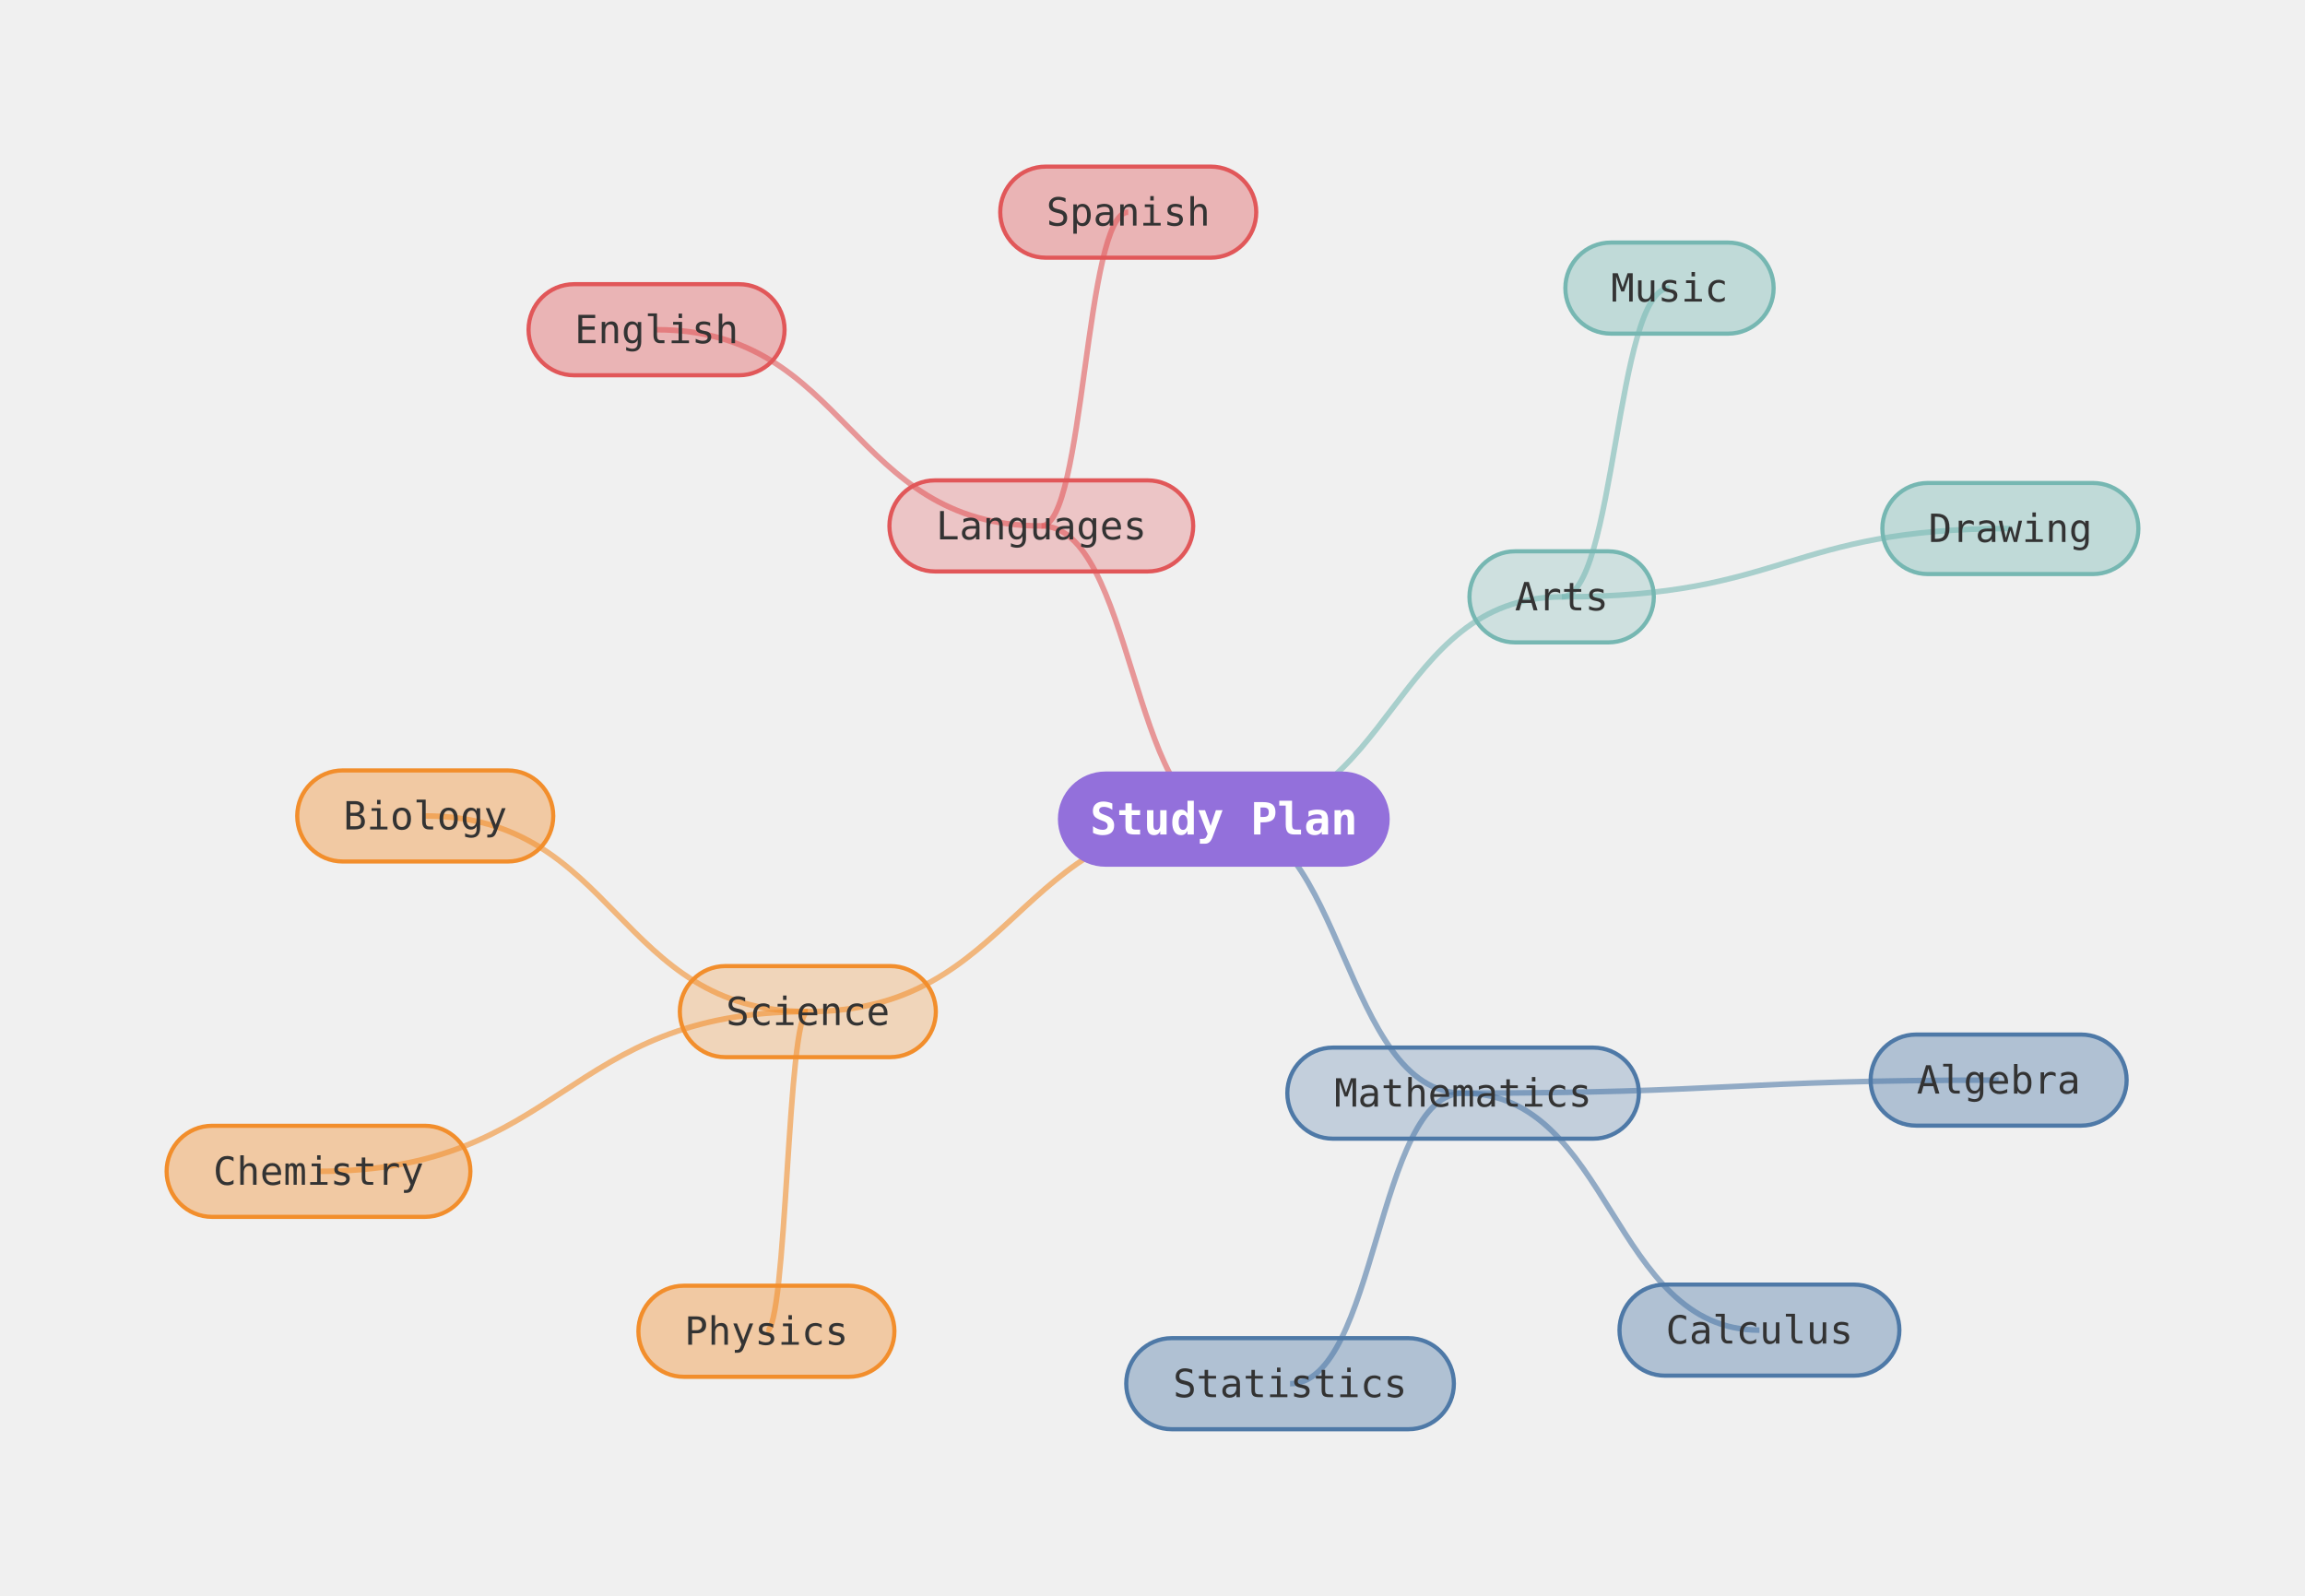
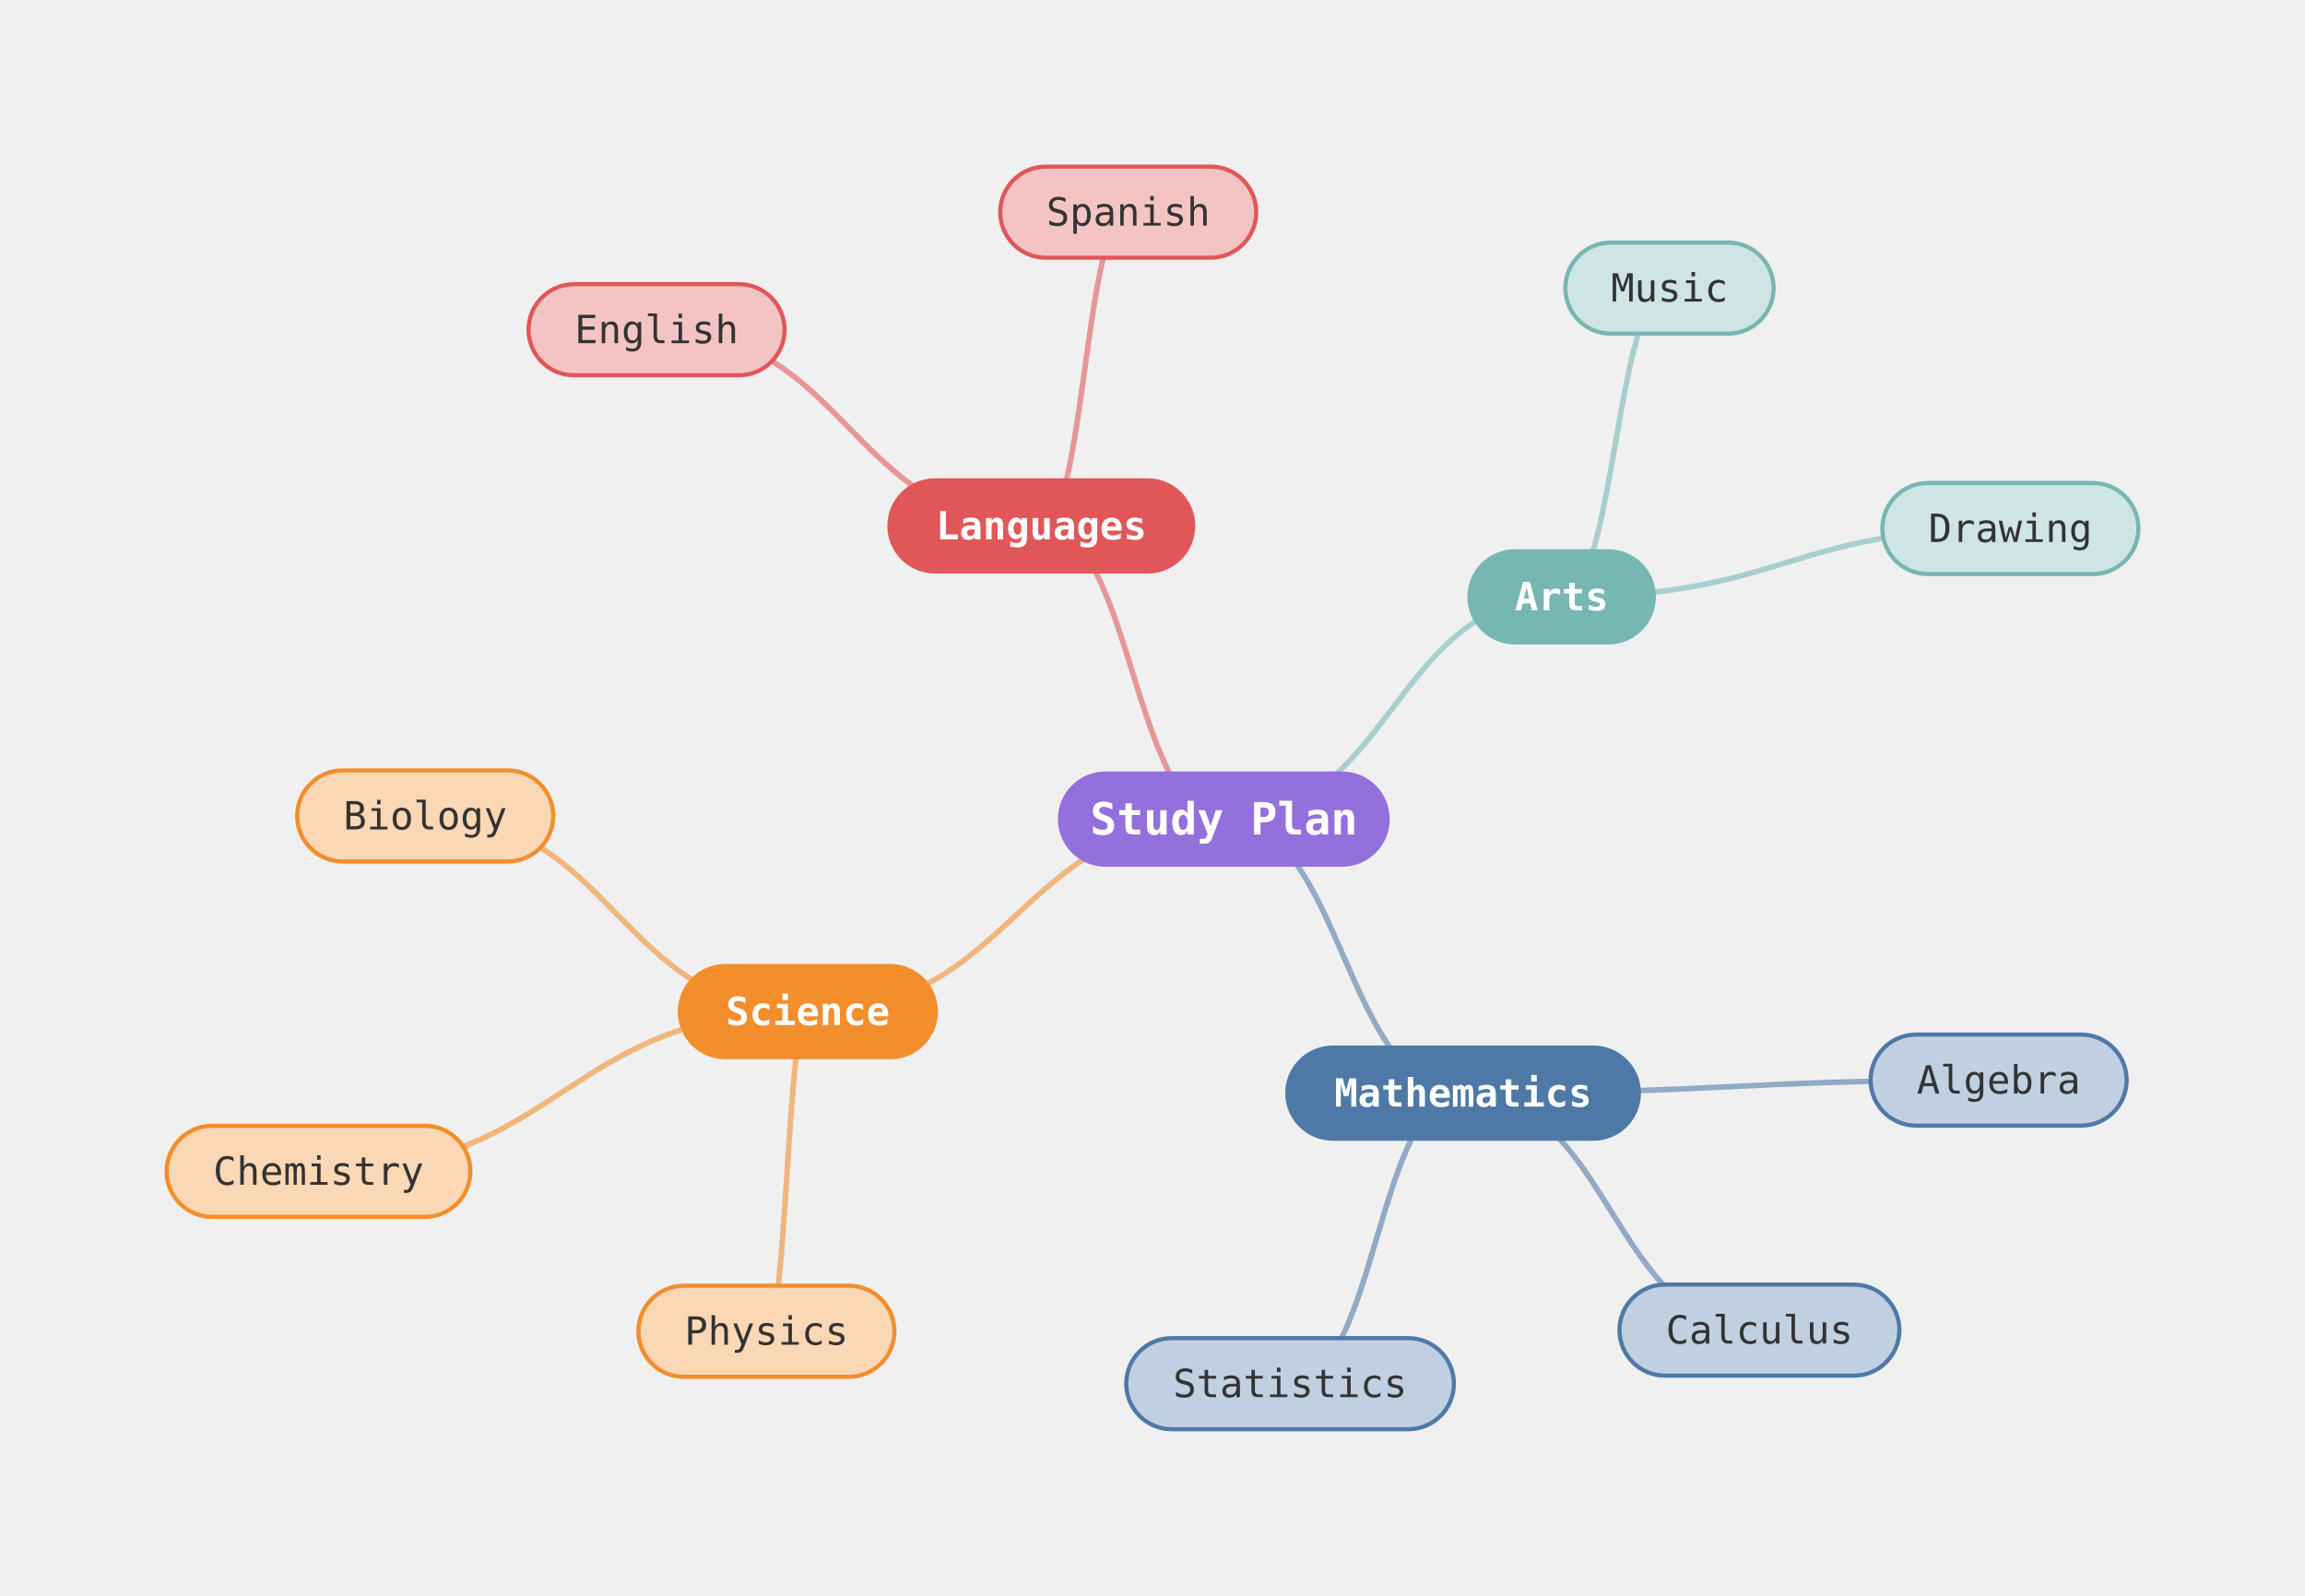
<svg xmlns="http://www.w3.org/2000/svg" viewBox="0 0 830.08 574.69" width="830.08" height="574.69">
  <g transform="translate(20, 20)">
    <path d="M420.72 274.98 C463.81 274.98 463.81 373.66 506.89 373.66" fill="none" stroke="#4e79a796" stroke-width="2" />
    <path d="M506.89 373.66 C603.32 373.66 603.32 368.96 699.75 368.96" fill="none" stroke="#4e79a796" stroke-width="2" />
    <path d="M506.89 373.66 C560.25 373.66 560.25 459 613.61 459" fill="none" stroke="#4e79a796" stroke-width="2" />
    <path d="M506.89 373.66 C475.74 373.66 475.74 478.29 444.58 478.29" fill="none" stroke="#4e79a796" stroke-width="2" />
    <path d="M420.72 274.98 C345.82 274.98 345.82 344.3 270.92 344.3" fill="none" stroke="#f28e2c96" stroke-width="2" />
    <path d="M270.92 344.3 C263.46 344.3 263.46 459.41 256 459.41" fill="none" stroke="#f28e2c96" stroke-width="2" />
    <path d="M270.92 344.3 C182.81 344.3 182.81 401.82 94.7 401.82" fill="none" stroke="#f28e2c96" stroke-width="2" />
    <path d="M270.92 344.3 C202.03 344.3 202.03 273.84 133.14 273.84" fill="none" stroke="#f28e2c96" stroke-width="2" />
    <path d="M420.72 274.98 C387.86 274.98 387.86 169.39 355 169.39" fill="none" stroke="#e1575996" stroke-width="2" />
    <path d="M355 169.39 C285.72 169.39 285.72 98.74 216.44 98.74" fill="none" stroke="#e1575996" stroke-width="2" />
    <path d="M355 169.39 C370.65 169.39 370.65 56.4 386.3 56.4" fill="none" stroke="#e1575996" stroke-width="2" />
    <path d="M420.72 274.98 C481.55 274.98 481.55 194.94 542.38 194.94" fill="none" stroke="#76b7b296" stroke-width="2" />
    <path d="M542.38 194.94 C561.8 194.94 561.8 83.75 581.22 83.75" fill="none" stroke="#76b7b296" stroke-width="2" />
    <path d="M542.38 194.94 C623.18 194.94 623.18 170.33 703.98 170.33" fill="none" stroke="#76b7b296" stroke-width="2" />
    <rect x="361.72" y="258.58" width="118" height="32.8" rx="16.4" ry="16.4" fill="#9370db" stroke="#9370db" stroke-width="1.5" />
    <text x="420.72" y="274.98" text-anchor="middle" dominant-baseline="central" font-size="16px" font-family="'Intel One Mono', 'SF Mono', 'Cascadia Code', 'JetBrains Mono', 'Fira Code', 'Consolas', 'Menlo', monospace" fill="#ffffff" font-weight="bold">Study Plan</text>
-     <rect x="443.59" y="357.26" width="126.6" height="32.8" rx="16.4" ry="16.4" fill="#4e79a746" stroke="#4e79a7" stroke-width="1.5" />
-     <text x="506.89" y="373.66" text-anchor="middle" dominant-baseline="central" font-size="14px" font-family="'Intel One Mono', 'SF Mono', 'Cascadia Code', 'JetBrains Mono', 'Fira Code', 'Consolas', 'Menlo', monospace" fill="#333333">Mathematics</text>
-     <rect x="653.65" y="352.56" width="92.2" height="32.8" rx="16.4" ry="16.4" fill="#4e79a764" stroke="#4e79a7" stroke-width="1.5" />
+     <rect x="443.59" y="357.26" width="126.6" height="32.8" rx="16.4" ry="16.4" fill="#4e79a7" stroke="#4e79a7" stroke-width="1.5" />
+     <text x="506.89" y="373.66" text-anchor="middle" dominant-baseline="central" font-size="14px" font-family="'Intel One Mono', 'SF Mono', 'Cascadia Code', 'JetBrains Mono', 'Fira Code', 'Consolas', 'Menlo', monospace" fill="#ffffff" font-weight="bold">Mathematics</text>
+     <rect x="653.65" y="352.56" width="92.2" height="32.8" rx="16.4" ry="16.4" fill="#c1d0e0" stroke="#4e79a7" stroke-width="1.5" />
    <text x="699.75" y="368.96" text-anchor="middle" dominant-baseline="central" font-size="14px" font-family="'Intel One Mono', 'SF Mono', 'Cascadia Code', 'JetBrains Mono', 'Fira Code', 'Consolas', 'Menlo', monospace" fill="#333333">Algebra</text>
-     <rect x="563.21" y="442.6" width="100.8" height="32.8" rx="16.4" ry="16.4" fill="#4e79a764" stroke="#4e79a7" stroke-width="1.5" />
+     <rect x="563.21" y="442.6" width="100.8" height="32.8" rx="16.4" ry="16.4" fill="#c1d0e0" stroke="#4e79a7" stroke-width="1.5" />
    <text x="613.61" y="459" text-anchor="middle" dominant-baseline="central" font-size="14px" font-family="'Intel One Mono', 'SF Mono', 'Cascadia Code', 'JetBrains Mono', 'Fira Code', 'Consolas', 'Menlo', monospace" fill="#333333">Calculus</text>
-     <rect x="385.58" y="461.89" width="118" height="32.8" rx="16.4" ry="16.4" fill="#4e79a764" stroke="#4e79a7" stroke-width="1.5" />
+     <rect x="385.58" y="461.89" width="118" height="32.8" rx="16.4" ry="16.4" fill="#c1d0e0" stroke="#4e79a7" stroke-width="1.5" />
    <text x="444.58" y="478.29" text-anchor="middle" dominant-baseline="central" font-size="14px" font-family="'Intel One Mono', 'SF Mono', 'Cascadia Code', 'JetBrains Mono', 'Fira Code', 'Consolas', 'Menlo', monospace" fill="#333333">Statistics</text>
-     <rect x="224.82" y="327.9" width="92.2" height="32.8" rx="16.4" ry="16.4" fill="#f28e2c46" stroke="#f28e2c" stroke-width="1.5" />
-     <text x="270.92" y="344.3" text-anchor="middle" dominant-baseline="central" font-size="14px" font-family="'Intel One Mono', 'SF Mono', 'Cascadia Code', 'JetBrains Mono', 'Fira Code', 'Consolas', 'Menlo', monospace" fill="#333333">Science</text>
-     <rect x="209.9" y="443.01" width="92.2" height="32.8" rx="16.4" ry="16.4" fill="#f28e2c64" stroke="#f28e2c" stroke-width="1.5" />
+     <rect x="224.82" y="327.9" width="92.2" height="32.8" rx="16.4" ry="16.4" fill="#f28e2c" stroke="#f28e2c" stroke-width="1.5" />
+     <text x="270.92" y="344.3" text-anchor="middle" dominant-baseline="central" font-size="14px" font-family="'Intel One Mono', 'SF Mono', 'Cascadia Code', 'JetBrains Mono', 'Fira Code', 'Consolas', 'Menlo', monospace" fill="#ffffff" font-weight="bold">Science</text>
+     <rect x="209.9" y="443.01" width="92.2" height="32.8" rx="16.4" ry="16.4" fill="#fad7b5" stroke="#f28e2c" stroke-width="1.5" />
    <text x="256" y="459.41" text-anchor="middle" dominant-baseline="central" font-size="14px" font-family="'Intel One Mono', 'SF Mono', 'Cascadia Code', 'JetBrains Mono', 'Fira Code', 'Consolas', 'Menlo', monospace" fill="#333333">Physics</text>
-     <rect x="40" y="385.42" width="109.4" height="32.8" rx="16.4" ry="16.4" fill="#f28e2c64" stroke="#f28e2c" stroke-width="1.5" />
+     <rect x="40" y="385.42" width="109.4" height="32.8" rx="16.4" ry="16.4" fill="#fad7b5" stroke="#f28e2c" stroke-width="1.5" />
    <text x="94.7" y="401.82" text-anchor="middle" dominant-baseline="central" font-size="14px" font-family="'Intel One Mono', 'SF Mono', 'Cascadia Code', 'JetBrains Mono', 'Fira Code', 'Consolas', 'Menlo', monospace" fill="#333333">Chemistry</text>
-     <rect x="87.04" y="257.44" width="92.2" height="32.8" rx="16.4" ry="16.4" fill="#f28e2c64" stroke="#f28e2c" stroke-width="1.5" />
+     <rect x="87.04" y="257.44" width="92.2" height="32.8" rx="16.4" ry="16.4" fill="#fad7b5" stroke="#f28e2c" stroke-width="1.5" />
    <text x="133.14" y="273.84" text-anchor="middle" dominant-baseline="central" font-size="14px" font-family="'Intel One Mono', 'SF Mono', 'Cascadia Code', 'JetBrains Mono', 'Fira Code', 'Consolas', 'Menlo', monospace" fill="#333333">Biology</text>
-     <rect x="300.3" y="152.99" width="109.4" height="32.8" rx="16.4" ry="16.4" fill="#e1575946" stroke="#e15759" stroke-width="1.5" />
-     <text x="355" y="169.39" text-anchor="middle" dominant-baseline="central" font-size="14px" font-family="'Intel One Mono', 'SF Mono', 'Cascadia Code', 'JetBrains Mono', 'Fira Code', 'Consolas', 'Menlo', monospace" fill="#333333">Languages</text>
-     <rect x="170.34" y="82.34" width="92.2" height="32.8" rx="16.4" ry="16.4" fill="#e1575964" stroke="#e15759" stroke-width="1.5" />
+     <rect x="300.3" y="152.99" width="109.4" height="32.8" rx="16.4" ry="16.4" fill="#e15759" stroke="#e15759" stroke-width="1.5" />
+     <text x="355" y="169.39" text-anchor="middle" dominant-baseline="central" font-size="14px" font-family="'Intel One Mono', 'SF Mono', 'Cascadia Code', 'JetBrains Mono', 'Fira Code', 'Consolas', 'Menlo', monospace" fill="#ffffff" font-weight="bold">Languages</text>
+     <rect x="170.34" y="82.34" width="92.2" height="32.8" rx="16.4" ry="16.4" fill="#f4c4c4" stroke="#e15759" stroke-width="1.5" />
    <text x="216.44" y="98.74" text-anchor="middle" dominant-baseline="central" font-size="14px" font-family="'Intel One Mono', 'SF Mono', 'Cascadia Code', 'JetBrains Mono', 'Fira Code', 'Consolas', 'Menlo', monospace" fill="#333333">English</text>
-     <rect x="340.2" y="40" width="92.2" height="32.8" rx="16.4" ry="16.4" fill="#e1575964" stroke="#e15759" stroke-width="1.5" />
+     <rect x="340.2" y="40" width="92.2" height="32.8" rx="16.4" ry="16.4" fill="#f4c4c4" stroke="#e15759" stroke-width="1.5" />
    <text x="386.3" y="56.4" text-anchor="middle" dominant-baseline="central" font-size="14px" font-family="'Intel One Mono', 'SF Mono', 'Cascadia Code', 'JetBrains Mono', 'Fira Code', 'Consolas', 'Menlo', monospace" fill="#333333">Spanish</text>
-     <rect x="509.18" y="178.54" width="66.4" height="32.8" rx="16.4" ry="16.4" fill="#76b7b246" stroke="#76b7b2" stroke-width="1.5" />
-     <text x="542.38" y="194.94" text-anchor="middle" dominant-baseline="central" font-size="14px" font-family="'Intel One Mono', 'SF Mono', 'Cascadia Code', 'JetBrains Mono', 'Fira Code', 'Consolas', 'Menlo', monospace" fill="#333333">Arts</text>
-     <rect x="543.72" y="67.35" width="75" height="32.8" rx="16.4" ry="16.4" fill="#76b7b264" stroke="#76b7b2" stroke-width="1.5" />
+     <rect x="509.18" y="178.54" width="66.4" height="32.8" rx="16.4" ry="16.4" fill="#76b7b2" stroke="#76b7b2" stroke-width="1.5" />
+     <text x="542.38" y="194.94" text-anchor="middle" dominant-baseline="central" font-size="14px" font-family="'Intel One Mono', 'SF Mono', 'Cascadia Code', 'JetBrains Mono', 'Fira Code', 'Consolas', 'Menlo', monospace" fill="#ffffff" font-weight="bold">Arts</text>
+     <rect x="543.72" y="67.35" width="75" height="32.8" rx="16.4" ry="16.4" fill="#cfe5e4" stroke="#76b7b2" stroke-width="1.5" />
    <text x="581.22" y="83.75" text-anchor="middle" dominant-baseline="central" font-size="14px" font-family="'Intel One Mono', 'SF Mono', 'Cascadia Code', 'JetBrains Mono', 'Fira Code', 'Consolas', 'Menlo', monospace" fill="#333333">Music</text>
-     <rect x="657.88" y="153.93" width="92.2" height="32.8" rx="16.4" ry="16.4" fill="#76b7b264" stroke="#76b7b2" stroke-width="1.5" />
+     <rect x="657.88" y="153.93" width="92.2" height="32.8" rx="16.4" ry="16.4" fill="#cfe5e4" stroke="#76b7b2" stroke-width="1.5" />
    <text x="703.98" y="170.33" text-anchor="middle" dominant-baseline="central" font-size="14px" font-family="'Intel One Mono', 'SF Mono', 'Cascadia Code', 'JetBrains Mono', 'Fira Code', 'Consolas', 'Menlo', monospace" fill="#333333">Drawing</text>
  </g>
</svg>
